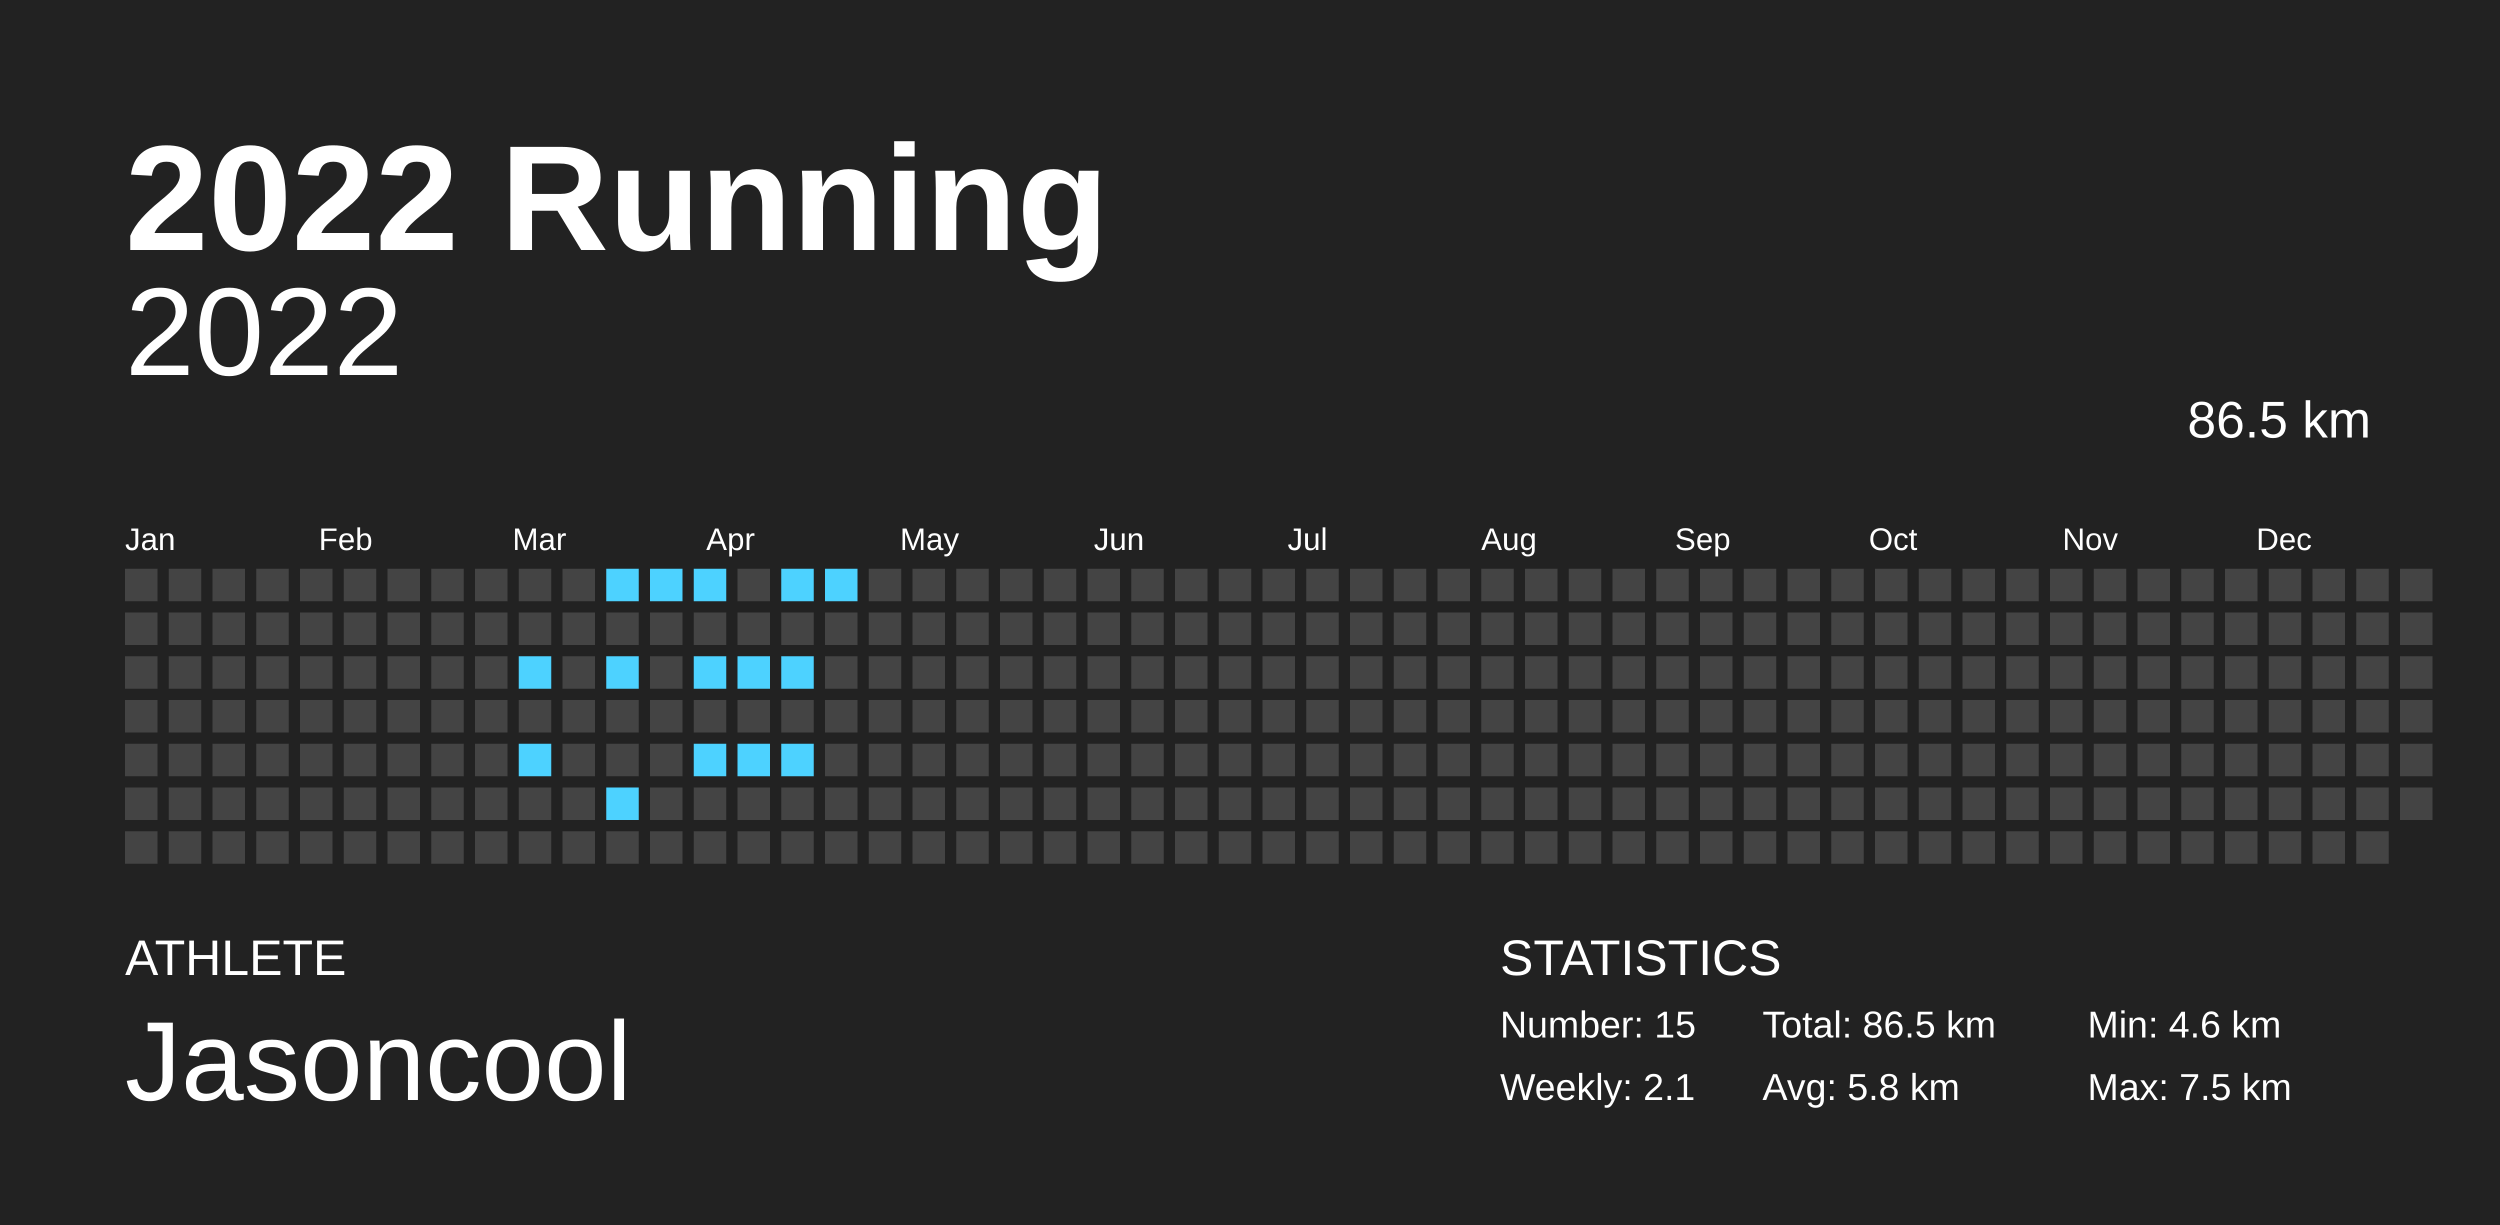
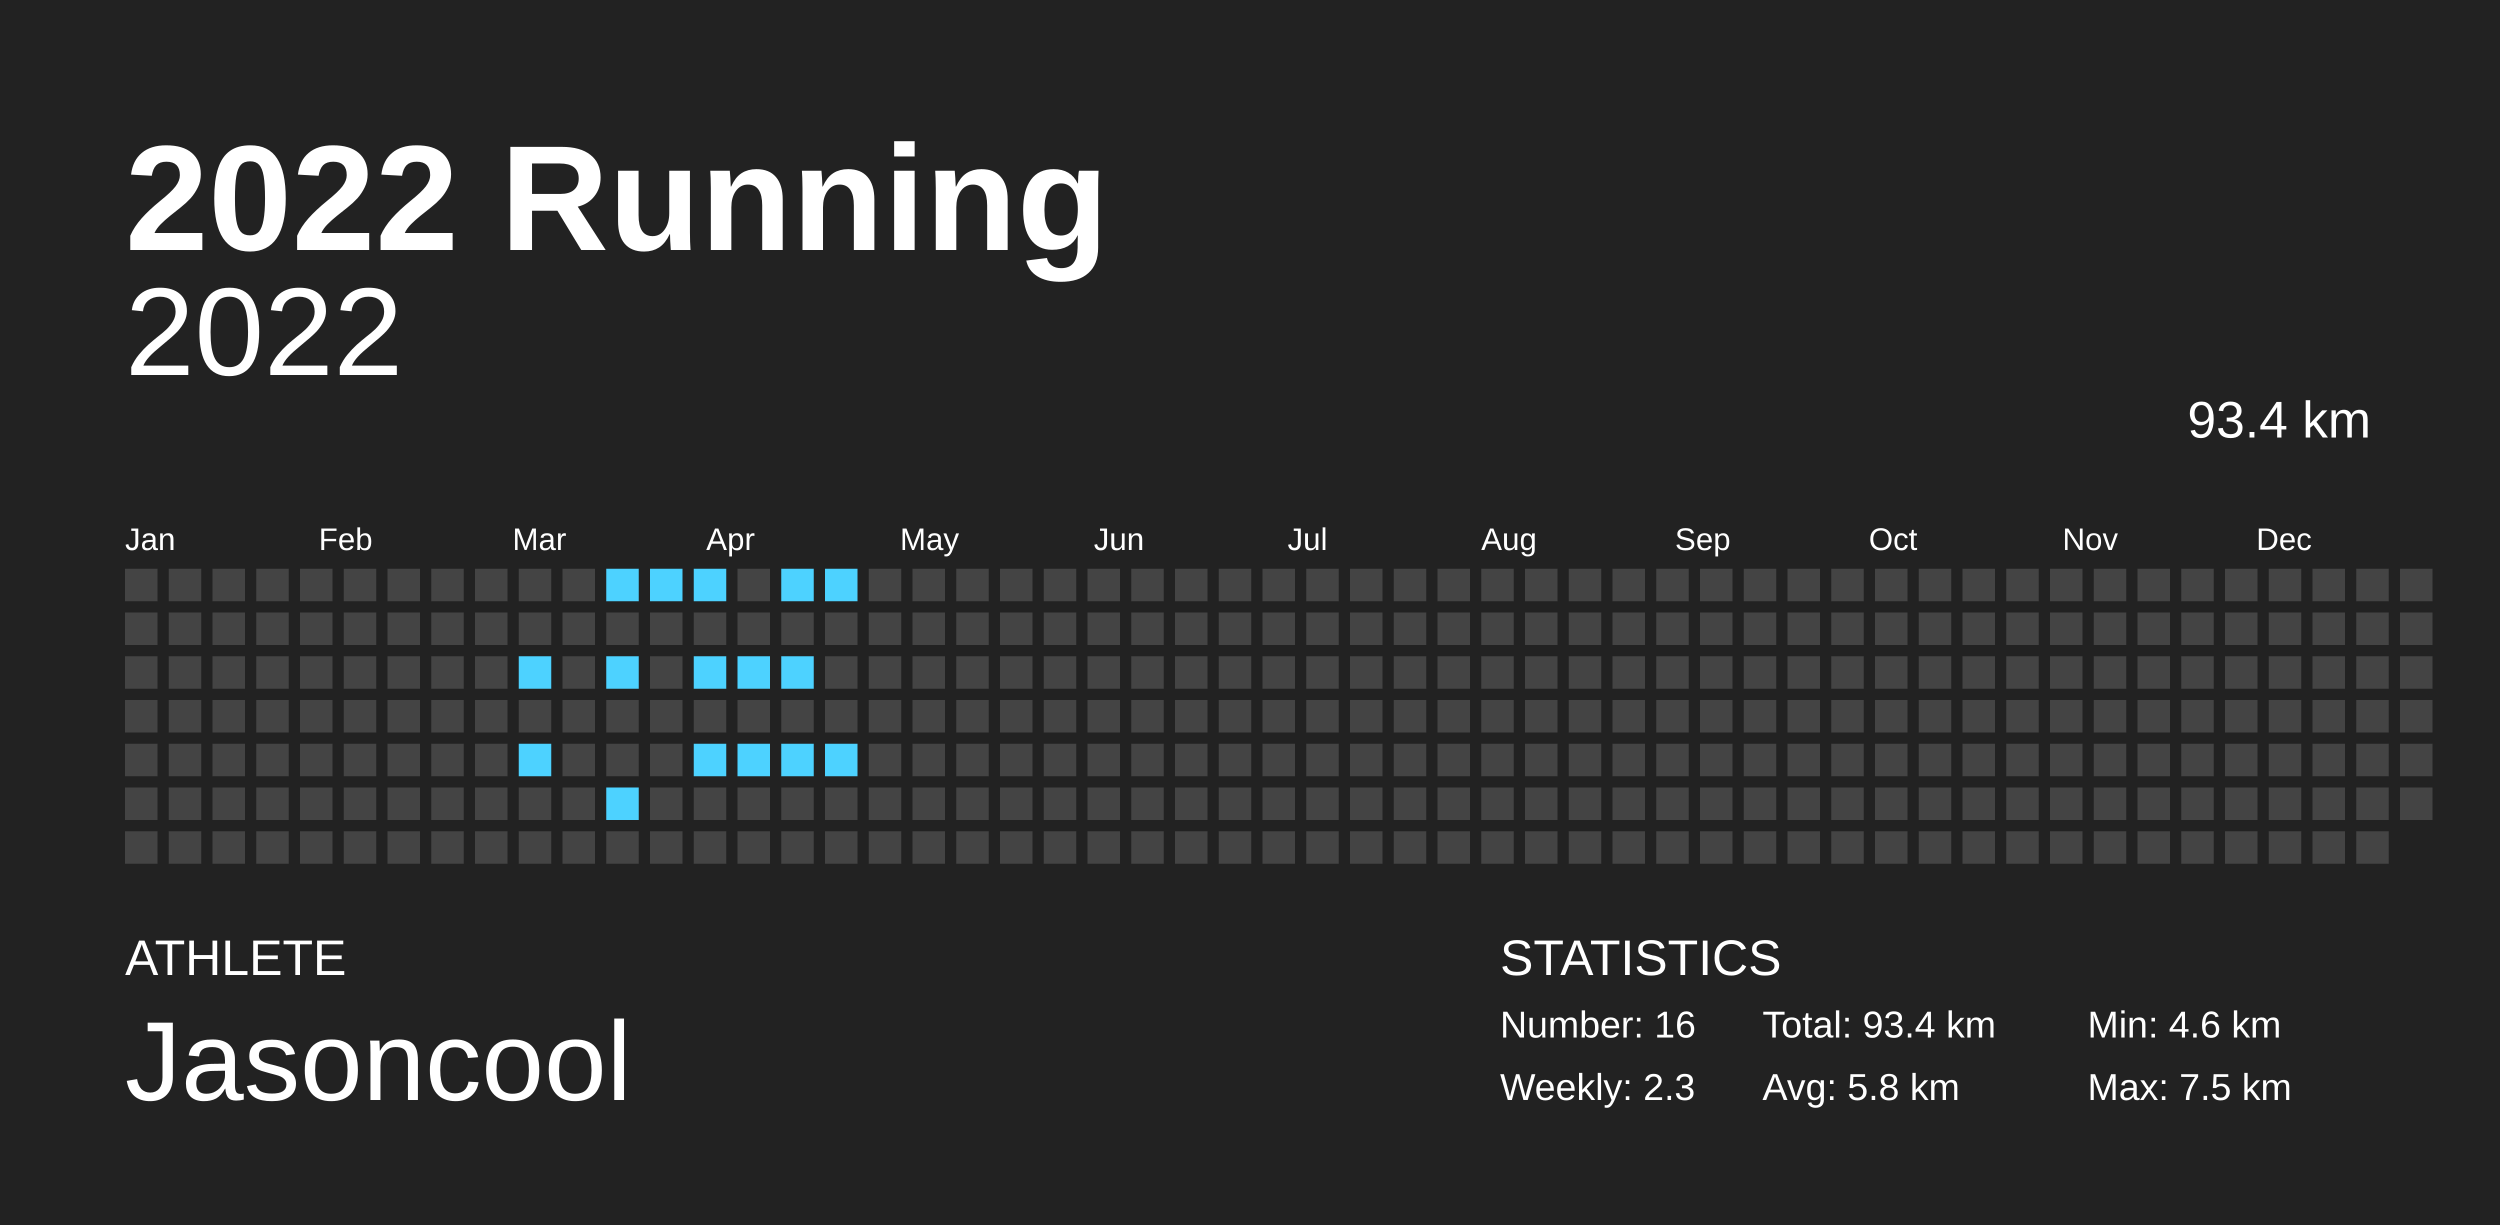
<svg xmlns="http://www.w3.org/2000/svg" baseProfile="full" height="98mm" version="1.1" viewBox="0,0,200,98" width="200mm">
  <defs />
  <rect fill="#222222" height="98" width="200" x="0" y="0" />
  <text fill="#FFFFFF" style="font-size:12px; font-family:Arial; font-weight:bold;" x="10" y="20">2022 Running</text>
  <text fill="#FFFFFF" style="font-size:4px; font-family:Arial" x="10" y="78">ATHLETE</text>
  <text fill="#FFFFFF" style="font-size:9px; font-family:Arial" x="10" y="88">Jasoncool</text>
  <text fill="#FFFFFF" style="font-size:4px; font-family:Arial" x="120" y="78">STATISTICS</text>
-   <text fill="#FFFFFF" style="font-size:3px; font-family:Arial" x="120" y="83">Number: 15</text>
-   <text fill="#FFFFFF" style="font-size:3px; font-family:Arial" x="120" y="88">Weekly: 2.1</text>
-   <text fill="#FFFFFF" style="font-size:3px; font-family:Arial" x="141" y="83">Total: 86.5 km</text>
+   <text fill="#FFFFFF" style="font-size:3px; font-family:Arial" x="120" y="83">Number: 16</text>
+   <text fill="#FFFFFF" style="font-size:3px; font-family:Arial" x="120" y="88">Weekly: 2.3</text>
+   <text fill="#FFFFFF" style="font-size:3px; font-family:Arial" x="141" y="83">Total: 93.4 km</text>
  <text fill="#FFFFFF" style="font-size:3px; font-family:Arial" x="141" y="88">Avg: 5.8 km</text>
  <text fill="#FFFFFF" style="font-size:3px; font-family:Arial" x="167" y="83">Min: 4.6 km</text>
  <text fill="#FFFFFF" style="font-size:3px; font-family:Arial" x="167" y="88">Max: 7.5 km</text>
  <text alignment-baseline="hanging" fill="#FFFFFF" style="font-size:10.0px; font-family:Arial;" x="10" y="30">2022</text>
-   <text alignment-baseline="hanging" fill="#FFFFFF" style="font-size:4.125px; font-family:Arial;" x="175" y="35">86.5 km</text>
+   <text alignment-baseline="hanging" fill="#FFFFFF" style="font-size:4.125px; font-family:Arial;" x="175" y="35">93.4 km</text>
  <text fill="#FFFFFF" style="font-size:2.5px; font-family:Arial" x="10.0" y="44">Jan</text>
  <text fill="#FFFFFF" style="font-size:2.5px; font-family:Arial" x="25.5" y="44">Feb</text>
  <text fill="#FFFFFF" style="font-size:2.5px; font-family:Arial" x="41.0" y="44">Mar</text>
  <text fill="#FFFFFF" style="font-size:2.5px; font-family:Arial" x="56.5" y="44">Apr</text>
  <text fill="#FFFFFF" style="font-size:2.5px; font-family:Arial" x="72.0" y="44">May</text>
  <text fill="#FFFFFF" style="font-size:2.5px; font-family:Arial" x="87.5" y="44">Jun</text>
  <text fill="#FFFFFF" style="font-size:2.5px; font-family:Arial" x="103.0" y="44">Jul</text>
  <text fill="#FFFFFF" style="font-size:2.5px; font-family:Arial" x="118.5" y="44">Aug</text>
  <text fill="#FFFFFF" style="font-size:2.5px; font-family:Arial" x="134.0" y="44">Sep</text>
  <text fill="#FFFFFF" style="font-size:2.5px; font-family:Arial" x="149.5" y="44">Oct</text>
  <text fill="#FFFFFF" style="font-size:2.5px; font-family:Arial" x="165.0" y="44">Nov</text>
  <text fill="#FFFFFF" style="font-size:2.5px; font-family:Arial" x="180.5" y="44">Dec</text>
  <rect fill="#444444" height="2.6" width="2.6" x="10.0" y="45.5" />
  <rect fill="#444444" height="2.6" width="2.6" x="10.0" y="49.0" />
  <rect fill="#444444" height="2.6" width="2.6" x="10.0" y="52.5" />
  <rect fill="#444444" height="2.6" width="2.6" x="10.0" y="56.0" />
  <rect fill="#444444" height="2.6" width="2.6" x="10.0" y="59.5" />
  <rect fill="#444444" height="2.6" width="2.6" x="10.0" y="63.0" />
  <rect fill="#444444" height="2.6" width="2.6" x="10.0" y="66.5" />
  <rect fill="#444444" height="2.6" width="2.6" x="13.5" y="45.5" />
  <rect fill="#444444" height="2.6" width="2.6" x="13.5" y="49.0" />
  <rect fill="#444444" height="2.6" width="2.6" x="13.5" y="52.5" />
  <rect fill="#444444" height="2.6" width="2.6" x="13.5" y="56.0" />
  <rect fill="#444444" height="2.6" width="2.6" x="13.5" y="59.5" />
  <rect fill="#444444" height="2.6" width="2.6" x="13.5" y="63.0" />
  <rect fill="#444444" height="2.6" width="2.6" x="13.5" y="66.5" />
  <rect fill="#444444" height="2.6" width="2.6" x="17.0" y="45.5" />
  <rect fill="#444444" height="2.6" width="2.6" x="17.0" y="49.0" />
  <rect fill="#444444" height="2.6" width="2.6" x="17.0" y="52.5" />
  <rect fill="#444444" height="2.6" width="2.6" x="17.0" y="56.0" />
  <rect fill="#444444" height="2.6" width="2.6" x="17.0" y="59.5" />
  <rect fill="#444444" height="2.6" width="2.6" x="17.0" y="63.0" />
  <rect fill="#444444" height="2.6" width="2.6" x="17.0" y="66.5" />
  <rect fill="#444444" height="2.6" width="2.6" x="20.5" y="45.5" />
  <rect fill="#444444" height="2.6" width="2.6" x="20.5" y="49.0" />
  <rect fill="#444444" height="2.6" width="2.6" x="20.5" y="52.5" />
  <rect fill="#444444" height="2.6" width="2.6" x="20.5" y="56.0" />
  <rect fill="#444444" height="2.6" width="2.6" x="20.5" y="59.5" />
  <rect fill="#444444" height="2.6" width="2.6" x="20.5" y="63.0" />
  <rect fill="#444444" height="2.6" width="2.6" x="20.5" y="66.5" />
  <rect fill="#444444" height="2.6" width="2.6" x="24.0" y="45.5" />
  <rect fill="#444444" height="2.6" width="2.6" x="24.0" y="49.0" />
  <rect fill="#444444" height="2.6" width="2.6" x="24.0" y="52.5" />
  <rect fill="#444444" height="2.6" width="2.6" x="24.0" y="56.0" />
  <rect fill="#444444" height="2.6" width="2.6" x="24.0" y="59.5" />
  <rect fill="#444444" height="2.6" width="2.6" x="24.0" y="63.0" />
  <rect fill="#444444" height="2.6" width="2.6" x="24.0" y="66.5" />
  <rect fill="#444444" height="2.6" width="2.6" x="27.5" y="45.5" />
  <rect fill="#444444" height="2.6" width="2.6" x="27.5" y="49.0" />
  <rect fill="#444444" height="2.6" width="2.6" x="27.5" y="52.5" />
  <rect fill="#444444" height="2.6" width="2.6" x="27.5" y="56.0" />
  <rect fill="#444444" height="2.6" width="2.6" x="27.5" y="59.5" />
  <rect fill="#444444" height="2.6" width="2.6" x="27.5" y="63.0" />
  <rect fill="#444444" height="2.6" width="2.6" x="27.5" y="66.5" />
  <rect fill="#444444" height="2.6" width="2.6" x="31.0" y="45.5" />
  <rect fill="#444444" height="2.6" width="2.6" x="31.0" y="49.0" />
  <rect fill="#444444" height="2.6" width="2.6" x="31.0" y="52.5" />
  <rect fill="#444444" height="2.6" width="2.6" x="31.0" y="56.0" />
  <rect fill="#444444" height="2.6" width="2.6" x="31.0" y="59.5" />
  <rect fill="#444444" height="2.6" width="2.6" x="31.0" y="63.0" />
  <rect fill="#444444" height="2.6" width="2.6" x="31.0" y="66.5" />
  <rect fill="#444444" height="2.6" width="2.6" x="34.5" y="45.5" />
  <rect fill="#444444" height="2.6" width="2.6" x="34.5" y="49.0" />
  <rect fill="#444444" height="2.6" width="2.6" x="34.5" y="52.5" />
  <rect fill="#444444" height="2.6" width="2.6" x="34.5" y="56.0" />
  <rect fill="#444444" height="2.6" width="2.6" x="34.5" y="59.5" />
  <rect fill="#444444" height="2.6" width="2.6" x="34.5" y="63.0" />
  <rect fill="#444444" height="2.6" width="2.6" x="34.5" y="66.5" />
  <rect fill="#444444" height="2.6" width="2.6" x="38.0" y="45.5" />
  <rect fill="#444444" height="2.6" width="2.6" x="38.0" y="49.0" />
  <rect fill="#444444" height="2.6" width="2.6" x="38.0" y="52.5" />
  <rect fill="#444444" height="2.6" width="2.6" x="38.0" y="56.0" />
  <rect fill="#444444" height="2.6" width="2.6" x="38.0" y="59.5" />
  <rect fill="#444444" height="2.6" width="2.6" x="38.0" y="63.0" />
  <rect fill="#444444" height="2.6" width="2.6" x="38.0" y="66.5" />
  <rect fill="#444444" height="2.6" width="2.6" x="41.5" y="45.5" />
  <rect fill="#444444" height="2.6" width="2.6" x="41.5" y="49.0" />
  <rect fill="#4dd2ff" height="2.6" width="2.6" x="41.5" y="52.5" />
  <rect fill="#444444" height="2.6" width="2.6" x="41.5" y="56.0" />
  <rect fill="#4dd2ff" height="2.6" width="2.6" x="41.5" y="59.5" />
  <rect fill="#444444" height="2.6" width="2.6" x="41.5" y="63.0" />
  <rect fill="#444444" height="2.6" width="2.6" x="41.5" y="66.5" />
  <rect fill="#444444" height="2.6" width="2.6" x="45.0" y="45.5" />
  <rect fill="#444444" height="2.6" width="2.6" x="45.0" y="49.0" />
  <rect fill="#444444" height="2.6" width="2.6" x="45.0" y="52.5" />
  <rect fill="#444444" height="2.6" width="2.6" x="45.0" y="56.0" />
  <rect fill="#444444" height="2.6" width="2.6" x="45.0" y="59.5" />
  <rect fill="#444444" height="2.6" width="2.6" x="45.0" y="63.0" />
  <rect fill="#444444" height="2.6" width="2.6" x="45.0" y="66.5" />
  <rect fill="#4dd2ff" height="2.6" width="2.6" x="48.5" y="45.5" />
  <rect fill="#444444" height="2.6" width="2.6" x="48.5" y="49.0" />
  <rect fill="#4dd2ff" height="2.6" width="2.6" x="48.5" y="52.5" />
  <rect fill="#444444" height="2.6" width="2.6" x="48.5" y="56.0" />
  <rect fill="#444444" height="2.6" width="2.6" x="48.5" y="59.5" />
  <rect fill="#4dd2ff" height="2.6" width="2.6" x="48.5" y="63.0" />
  <rect fill="#444444" height="2.6" width="2.6" x="48.5" y="66.5" />
  <rect fill="#4dd2ff" height="2.6" width="2.6" x="52.0" y="45.5" />
  <rect fill="#444444" height="2.6" width="2.6" x="52.0" y="49.0" />
  <rect fill="#444444" height="2.6" width="2.6" x="52.0" y="52.5" />
  <rect fill="#444444" height="2.6" width="2.6" x="52.0" y="56.0" />
  <rect fill="#444444" height="2.6" width="2.6" x="52.0" y="59.5" />
  <rect fill="#444444" height="2.6" width="2.6" x="52.0" y="63.0" />
  <rect fill="#444444" height="2.6" width="2.6" x="52.0" y="66.5" />
  <rect fill="#4dd2ff" height="2.6" width="2.6" x="55.5" y="45.5" />
  <rect fill="#444444" height="2.6" width="2.6" x="55.5" y="49.0" />
  <rect fill="#4dd2ff" height="2.6" width="2.6" x="55.5" y="52.5" />
  <rect fill="#444444" height="2.6" width="2.6" x="55.5" y="56.0" />
  <rect fill="#4dd2ff" height="2.6" width="2.6" x="55.5" y="59.5" />
  <rect fill="#444444" height="2.6" width="2.6" x="55.5" y="63.0" />
  <rect fill="#444444" height="2.6" width="2.6" x="55.5" y="66.5" />
  <rect fill="#444444" height="2.6" width="2.6" x="59.0" y="45.5" />
  <rect fill="#444444" height="2.6" width="2.6" x="59.0" y="49.0" />
  <rect fill="#4dd2ff" height="2.6" width="2.6" x="59.0" y="52.5" />
  <rect fill="#444444" height="2.6" width="2.6" x="59.0" y="56.0" />
  <rect fill="#4dd2ff" height="2.6" width="2.6" x="59.0" y="59.5" />
  <rect fill="#444444" height="2.6" width="2.6" x="59.0" y="63.0" />
  <rect fill="#444444" height="2.6" width="2.6" x="59.0" y="66.5" />
  <rect fill="#4dd2ff" height="2.6" width="2.6" x="62.5" y="45.5" />
  <rect fill="#444444" height="2.6" width="2.6" x="62.5" y="49.0" />
  <rect fill="#4dd2ff" height="2.6" width="2.6" x="62.5" y="52.5" />
  <rect fill="#444444" height="2.6" width="2.6" x="62.5" y="56.0" />
  <rect fill="#4dd2ff" height="2.6" width="2.6" x="62.5" y="59.5" />
  <rect fill="#444444" height="2.6" width="2.6" x="62.5" y="63.0" />
  <rect fill="#444444" height="2.6" width="2.6" x="62.5" y="66.5" />
  <rect fill="#4dd2ff" height="2.6" width="2.6" x="66.0" y="45.5" />
  <rect fill="#444444" height="2.6" width="2.6" x="66.0" y="49.0" />
  <rect fill="#444444" height="2.6" width="2.6" x="66.0" y="52.5" />
  <rect fill="#444444" height="2.6" width="2.6" x="66.0" y="56.0" />
-   <rect fill="#444444" height="2.6" width="2.6" x="66.0" y="59.5" />
+   <rect fill="#4dd2ff" height="2.6" width="2.6" x="66.0" y="59.5" />
  <rect fill="#444444" height="2.6" width="2.6" x="66.0" y="63.0" />
  <rect fill="#444444" height="2.6" width="2.6" x="66.0" y="66.5" />
  <rect fill="#444444" height="2.6" width="2.6" x="69.5" y="45.5" />
  <rect fill="#444444" height="2.6" width="2.6" x="69.5" y="49.0" />
  <rect fill="#444444" height="2.6" width="2.6" x="69.5" y="52.5" />
  <rect fill="#444444" height="2.6" width="2.6" x="69.5" y="56.0" />
  <rect fill="#444444" height="2.6" width="2.6" x="69.5" y="59.5" />
  <rect fill="#444444" height="2.6" width="2.6" x="69.5" y="63.0" />
  <rect fill="#444444" height="2.6" width="2.6" x="69.5" y="66.5" />
  <rect fill="#444444" height="2.6" width="2.6" x="73.0" y="45.5" />
  <rect fill="#444444" height="2.6" width="2.6" x="73.0" y="49.0" />
  <rect fill="#444444" height="2.6" width="2.6" x="73.0" y="52.5" />
  <rect fill="#444444" height="2.6" width="2.6" x="73.0" y="56.0" />
  <rect fill="#444444" height="2.6" width="2.6" x="73.0" y="59.5" />
  <rect fill="#444444" height="2.6" width="2.6" x="73.0" y="63.0" />
  <rect fill="#444444" height="2.6" width="2.6" x="73.0" y="66.5" />
  <rect fill="#444444" height="2.6" width="2.6" x="76.5" y="45.5" />
  <rect fill="#444444" height="2.6" width="2.6" x="76.5" y="49.0" />
  <rect fill="#444444" height="2.6" width="2.6" x="76.5" y="52.5" />
  <rect fill="#444444" height="2.6" width="2.6" x="76.5" y="56.0" />
  <rect fill="#444444" height="2.6" width="2.6" x="76.5" y="59.5" />
  <rect fill="#444444" height="2.6" width="2.6" x="76.5" y="63.0" />
  <rect fill="#444444" height="2.6" width="2.6" x="76.5" y="66.5" />
  <rect fill="#444444" height="2.6" width="2.6" x="80.0" y="45.5" />
  <rect fill="#444444" height="2.6" width="2.6" x="80.0" y="49.0" />
  <rect fill="#444444" height="2.6" width="2.6" x="80.0" y="52.5" />
  <rect fill="#444444" height="2.6" width="2.6" x="80.0" y="56.0" />
  <rect fill="#444444" height="2.6" width="2.6" x="80.0" y="59.5" />
  <rect fill="#444444" height="2.6" width="2.6" x="80.0" y="63.0" />
  <rect fill="#444444" height="2.6" width="2.6" x="80.0" y="66.5" />
  <rect fill="#444444" height="2.6" width="2.6" x="83.5" y="45.5" />
  <rect fill="#444444" height="2.6" width="2.6" x="83.5" y="49.0" />
  <rect fill="#444444" height="2.6" width="2.6" x="83.5" y="52.5" />
  <rect fill="#444444" height="2.6" width="2.6" x="83.5" y="56.0" />
  <rect fill="#444444" height="2.6" width="2.6" x="83.5" y="59.5" />
  <rect fill="#444444" height="2.6" width="2.6" x="83.5" y="63.0" />
  <rect fill="#444444" height="2.6" width="2.6" x="83.5" y="66.5" />
  <rect fill="#444444" height="2.6" width="2.6" x="87.0" y="45.5" />
  <rect fill="#444444" height="2.6" width="2.6" x="87.0" y="49.0" />
  <rect fill="#444444" height="2.6" width="2.6" x="87.0" y="52.5" />
  <rect fill="#444444" height="2.6" width="2.6" x="87.0" y="56.0" />
  <rect fill="#444444" height="2.6" width="2.6" x="87.0" y="59.5" />
  <rect fill="#444444" height="2.6" width="2.6" x="87.0" y="63.0" />
  <rect fill="#444444" height="2.6" width="2.6" x="87.0" y="66.5" />
  <rect fill="#444444" height="2.6" width="2.6" x="90.5" y="45.5" />
  <rect fill="#444444" height="2.6" width="2.6" x="90.5" y="49.0" />
  <rect fill="#444444" height="2.6" width="2.6" x="90.5" y="52.5" />
  <rect fill="#444444" height="2.6" width="2.6" x="90.5" y="56.0" />
  <rect fill="#444444" height="2.6" width="2.6" x="90.5" y="59.5" />
  <rect fill="#444444" height="2.6" width="2.6" x="90.5" y="63.0" />
  <rect fill="#444444" height="2.6" width="2.6" x="90.5" y="66.5" />
  <rect fill="#444444" height="2.6" width="2.6" x="94.0" y="45.5" />
  <rect fill="#444444" height="2.6" width="2.6" x="94.0" y="49.0" />
  <rect fill="#444444" height="2.6" width="2.6" x="94.0" y="52.5" />
  <rect fill="#444444" height="2.6" width="2.6" x="94.0" y="56.0" />
  <rect fill="#444444" height="2.6" width="2.6" x="94.0" y="59.5" />
  <rect fill="#444444" height="2.6" width="2.6" x="94.0" y="63.0" />
  <rect fill="#444444" height="2.6" width="2.6" x="94.0" y="66.5" />
  <rect fill="#444444" height="2.6" width="2.6" x="97.5" y="45.5" />
  <rect fill="#444444" height="2.6" width="2.6" x="97.5" y="49.0" />
  <rect fill="#444444" height="2.6" width="2.6" x="97.5" y="52.5" />
  <rect fill="#444444" height="2.6" width="2.6" x="97.5" y="56.0" />
  <rect fill="#444444" height="2.6" width="2.6" x="97.5" y="59.5" />
  <rect fill="#444444" height="2.6" width="2.6" x="97.5" y="63.0" />
  <rect fill="#444444" height="2.6" width="2.6" x="97.5" y="66.5" />
  <rect fill="#444444" height="2.6" width="2.6" x="101.0" y="45.5" />
  <rect fill="#444444" height="2.6" width="2.6" x="101.0" y="49.0" />
  <rect fill="#444444" height="2.6" width="2.6" x="101.0" y="52.5" />
  <rect fill="#444444" height="2.6" width="2.6" x="101.0" y="56.0" />
  <rect fill="#444444" height="2.6" width="2.6" x="101.0" y="59.5" />
  <rect fill="#444444" height="2.6" width="2.6" x="101.0" y="63.0" />
  <rect fill="#444444" height="2.6" width="2.6" x="101.0" y="66.5" />
  <rect fill="#444444" height="2.6" width="2.6" x="104.5" y="45.5" />
  <rect fill="#444444" height="2.6" width="2.6" x="104.5" y="49.0" />
  <rect fill="#444444" height="2.6" width="2.6" x="104.5" y="52.5" />
  <rect fill="#444444" height="2.6" width="2.6" x="104.5" y="56.0" />
  <rect fill="#444444" height="2.6" width="2.6" x="104.5" y="59.5" />
  <rect fill="#444444" height="2.6" width="2.6" x="104.5" y="63.0" />
  <rect fill="#444444" height="2.6" width="2.6" x="104.5" y="66.5" />
  <rect fill="#444444" height="2.6" width="2.6" x="108.0" y="45.5" />
  <rect fill="#444444" height="2.6" width="2.6" x="108.0" y="49.0" />
  <rect fill="#444444" height="2.6" width="2.6" x="108.0" y="52.5" />
  <rect fill="#444444" height="2.6" width="2.6" x="108.0" y="56.0" />
  <rect fill="#444444" height="2.6" width="2.6" x="108.0" y="59.5" />
  <rect fill="#444444" height="2.6" width="2.6" x="108.0" y="63.0" />
  <rect fill="#444444" height="2.6" width="2.6" x="108.0" y="66.5" />
  <rect fill="#444444" height="2.6" width="2.6" x="111.5" y="45.5" />
  <rect fill="#444444" height="2.6" width="2.6" x="111.5" y="49.0" />
  <rect fill="#444444" height="2.6" width="2.6" x="111.5" y="52.5" />
  <rect fill="#444444" height="2.6" width="2.6" x="111.5" y="56.0" />
  <rect fill="#444444" height="2.6" width="2.6" x="111.5" y="59.5" />
  <rect fill="#444444" height="2.6" width="2.6" x="111.5" y="63.0" />
  <rect fill="#444444" height="2.6" width="2.6" x="111.5" y="66.5" />
  <rect fill="#444444" height="2.6" width="2.6" x="115.0" y="45.5" />
  <rect fill="#444444" height="2.6" width="2.6" x="115.0" y="49.0" />
  <rect fill="#444444" height="2.6" width="2.6" x="115.0" y="52.5" />
  <rect fill="#444444" height="2.6" width="2.6" x="115.0" y="56.0" />
  <rect fill="#444444" height="2.6" width="2.6" x="115.0" y="59.5" />
  <rect fill="#444444" height="2.6" width="2.6" x="115.0" y="63.0" />
  <rect fill="#444444" height="2.6" width="2.6" x="115.0" y="66.5" />
  <rect fill="#444444" height="2.6" width="2.6" x="118.5" y="45.5" />
  <rect fill="#444444" height="2.6" width="2.6" x="118.5" y="49.0" />
  <rect fill="#444444" height="2.6" width="2.6" x="118.5" y="52.5" />
  <rect fill="#444444" height="2.6" width="2.6" x="118.5" y="56.0" />
  <rect fill="#444444" height="2.6" width="2.6" x="118.5" y="59.5" />
  <rect fill="#444444" height="2.6" width="2.6" x="118.5" y="63.0" />
  <rect fill="#444444" height="2.6" width="2.6" x="118.5" y="66.5" />
  <rect fill="#444444" height="2.6" width="2.6" x="122.0" y="45.5" />
  <rect fill="#444444" height="2.6" width="2.6" x="122.0" y="49.0" />
  <rect fill="#444444" height="2.6" width="2.6" x="122.0" y="52.5" />
  <rect fill="#444444" height="2.6" width="2.6" x="122.0" y="56.0" />
  <rect fill="#444444" height="2.6" width="2.6" x="122.0" y="59.5" />
  <rect fill="#444444" height="2.6" width="2.6" x="122.0" y="63.0" />
  <rect fill="#444444" height="2.6" width="2.6" x="122.0" y="66.5" />
  <rect fill="#444444" height="2.6" width="2.6" x="125.5" y="45.5" />
  <rect fill="#444444" height="2.6" width="2.6" x="125.5" y="49.0" />
  <rect fill="#444444" height="2.6" width="2.6" x="125.5" y="52.5" />
  <rect fill="#444444" height="2.6" width="2.6" x="125.5" y="56.0" />
  <rect fill="#444444" height="2.6" width="2.6" x="125.5" y="59.5" />
  <rect fill="#444444" height="2.6" width="2.6" x="125.5" y="63.0" />
  <rect fill="#444444" height="2.6" width="2.6" x="125.5" y="66.5" />
  <rect fill="#444444" height="2.6" width="2.6" x="129.0" y="45.5" />
  <rect fill="#444444" height="2.6" width="2.6" x="129.0" y="49.0" />
  <rect fill="#444444" height="2.6" width="2.6" x="129.0" y="52.5" />
  <rect fill="#444444" height="2.6" width="2.6" x="129.0" y="56.0" />
  <rect fill="#444444" height="2.6" width="2.6" x="129.0" y="59.5" />
  <rect fill="#444444" height="2.6" width="2.6" x="129.0" y="63.0" />
  <rect fill="#444444" height="2.6" width="2.6" x="129.0" y="66.5" />
  <rect fill="#444444" height="2.6" width="2.6" x="132.5" y="45.5" />
  <rect fill="#444444" height="2.6" width="2.6" x="132.5" y="49.0" />
  <rect fill="#444444" height="2.6" width="2.6" x="132.5" y="52.5" />
  <rect fill="#444444" height="2.6" width="2.6" x="132.5" y="56.0" />
  <rect fill="#444444" height="2.6" width="2.6" x="132.5" y="59.5" />
  <rect fill="#444444" height="2.6" width="2.6" x="132.5" y="63.0" />
  <rect fill="#444444" height="2.6" width="2.6" x="132.5" y="66.5" />
  <rect fill="#444444" height="2.6" width="2.6" x="136.0" y="45.5" />
  <rect fill="#444444" height="2.6" width="2.6" x="136.0" y="49.0" />
  <rect fill="#444444" height="2.6" width="2.6" x="136.0" y="52.5" />
  <rect fill="#444444" height="2.6" width="2.6" x="136.0" y="56.0" />
  <rect fill="#444444" height="2.6" width="2.6" x="136.0" y="59.5" />
  <rect fill="#444444" height="2.6" width="2.6" x="136.0" y="63.0" />
  <rect fill="#444444" height="2.6" width="2.6" x="136.0" y="66.5" />
  <rect fill="#444444" height="2.6" width="2.6" x="139.5" y="45.5" />
  <rect fill="#444444" height="2.6" width="2.6" x="139.5" y="49.0" />
  <rect fill="#444444" height="2.6" width="2.6" x="139.5" y="52.5" />
  <rect fill="#444444" height="2.6" width="2.6" x="139.5" y="56.0" />
  <rect fill="#444444" height="2.6" width="2.6" x="139.5" y="59.5" />
  <rect fill="#444444" height="2.6" width="2.6" x="139.5" y="63.0" />
  <rect fill="#444444" height="2.6" width="2.6" x="139.5" y="66.5" />
  <rect fill="#444444" height="2.6" width="2.6" x="143.0" y="45.5" />
  <rect fill="#444444" height="2.6" width="2.6" x="143.0" y="49.0" />
  <rect fill="#444444" height="2.6" width="2.6" x="143.0" y="52.5" />
  <rect fill="#444444" height="2.6" width="2.6" x="143.0" y="56.0" />
  <rect fill="#444444" height="2.6" width="2.6" x="143.0" y="59.5" />
  <rect fill="#444444" height="2.6" width="2.6" x="143.0" y="63.0" />
  <rect fill="#444444" height="2.6" width="2.6" x="143.0" y="66.5" />
  <rect fill="#444444" height="2.6" width="2.6" x="146.5" y="45.5" />
  <rect fill="#444444" height="2.6" width="2.6" x="146.5" y="49.0" />
  <rect fill="#444444" height="2.6" width="2.6" x="146.5" y="52.5" />
  <rect fill="#444444" height="2.6" width="2.6" x="146.5" y="56.0" />
  <rect fill="#444444" height="2.6" width="2.6" x="146.5" y="59.5" />
  <rect fill="#444444" height="2.6" width="2.6" x="146.5" y="63.0" />
  <rect fill="#444444" height="2.6" width="2.6" x="146.5" y="66.5" />
  <rect fill="#444444" height="2.6" width="2.6" x="150.0" y="45.5" />
  <rect fill="#444444" height="2.6" width="2.6" x="150.0" y="49.0" />
  <rect fill="#444444" height="2.6" width="2.6" x="150.0" y="52.5" />
  <rect fill="#444444" height="2.6" width="2.6" x="150.0" y="56.0" />
  <rect fill="#444444" height="2.6" width="2.6" x="150.0" y="59.5" />
  <rect fill="#444444" height="2.6" width="2.6" x="150.0" y="63.0" />
  <rect fill="#444444" height="2.6" width="2.6" x="150.0" y="66.5" />
  <rect fill="#444444" height="2.6" width="2.6" x="153.5" y="45.5" />
  <rect fill="#444444" height="2.6" width="2.6" x="153.5" y="49.0" />
  <rect fill="#444444" height="2.6" width="2.6" x="153.5" y="52.5" />
  <rect fill="#444444" height="2.6" width="2.6" x="153.5" y="56.0" />
  <rect fill="#444444" height="2.6" width="2.6" x="153.5" y="59.5" />
  <rect fill="#444444" height="2.6" width="2.6" x="153.5" y="63.0" />
  <rect fill="#444444" height="2.6" width="2.6" x="153.5" y="66.5" />
  <rect fill="#444444" height="2.6" width="2.6" x="157.0" y="45.5" />
  <rect fill="#444444" height="2.6" width="2.6" x="157.0" y="49.0" />
  <rect fill="#444444" height="2.6" width="2.6" x="157.0" y="52.5" />
  <rect fill="#444444" height="2.6" width="2.6" x="157.0" y="56.0" />
  <rect fill="#444444" height="2.6" width="2.6" x="157.0" y="59.5" />
  <rect fill="#444444" height="2.6" width="2.6" x="157.0" y="63.0" />
  <rect fill="#444444" height="2.6" width="2.6" x="157.0" y="66.5" />
  <rect fill="#444444" height="2.6" width="2.6" x="160.5" y="45.5" />
  <rect fill="#444444" height="2.6" width="2.6" x="160.5" y="49.0" />
  <rect fill="#444444" height="2.6" width="2.6" x="160.5" y="52.5" />
  <rect fill="#444444" height="2.6" width="2.6" x="160.5" y="56.0" />
  <rect fill="#444444" height="2.6" width="2.6" x="160.5" y="59.5" />
  <rect fill="#444444" height="2.6" width="2.6" x="160.5" y="63.0" />
  <rect fill="#444444" height="2.6" width="2.6" x="160.5" y="66.5" />
  <rect fill="#444444" height="2.6" width="2.6" x="164.0" y="45.5" />
  <rect fill="#444444" height="2.6" width="2.6" x="164.0" y="49.0" />
  <rect fill="#444444" height="2.6" width="2.6" x="164.0" y="52.5" />
  <rect fill="#444444" height="2.6" width="2.6" x="164.0" y="56.0" />
  <rect fill="#444444" height="2.6" width="2.6" x="164.0" y="59.5" />
  <rect fill="#444444" height="2.6" width="2.6" x="164.0" y="63.0" />
  <rect fill="#444444" height="2.6" width="2.6" x="164.0" y="66.5" />
  <rect fill="#444444" height="2.6" width="2.6" x="167.5" y="45.5" />
  <rect fill="#444444" height="2.6" width="2.6" x="167.5" y="49.0" />
  <rect fill="#444444" height="2.6" width="2.6" x="167.5" y="52.5" />
  <rect fill="#444444" height="2.6" width="2.6" x="167.5" y="56.0" />
  <rect fill="#444444" height="2.6" width="2.6" x="167.5" y="59.5" />
  <rect fill="#444444" height="2.6" width="2.6" x="167.5" y="63.0" />
  <rect fill="#444444" height="2.6" width="2.6" x="167.5" y="66.5" />
  <rect fill="#444444" height="2.6" width="2.6" x="171.0" y="45.5" />
  <rect fill="#444444" height="2.6" width="2.6" x="171.0" y="49.0" />
  <rect fill="#444444" height="2.6" width="2.6" x="171.0" y="52.5" />
  <rect fill="#444444" height="2.6" width="2.6" x="171.0" y="56.0" />
  <rect fill="#444444" height="2.6" width="2.6" x="171.0" y="59.5" />
  <rect fill="#444444" height="2.6" width="2.6" x="171.0" y="63.0" />
  <rect fill="#444444" height="2.6" width="2.6" x="171.0" y="66.5" />
  <rect fill="#444444" height="2.6" width="2.6" x="174.5" y="45.5" />
  <rect fill="#444444" height="2.6" width="2.6" x="174.5" y="49.0" />
  <rect fill="#444444" height="2.6" width="2.6" x="174.5" y="52.5" />
  <rect fill="#444444" height="2.6" width="2.6" x="174.5" y="56.0" />
  <rect fill="#444444" height="2.6" width="2.6" x="174.5" y="59.5" />
  <rect fill="#444444" height="2.6" width="2.6" x="174.5" y="63.0" />
  <rect fill="#444444" height="2.6" width="2.6" x="174.5" y="66.5" />
  <rect fill="#444444" height="2.6" width="2.6" x="178.0" y="45.5" />
  <rect fill="#444444" height="2.6" width="2.6" x="178.0" y="49.0" />
  <rect fill="#444444" height="2.6" width="2.6" x="178.0" y="52.5" />
  <rect fill="#444444" height="2.6" width="2.6" x="178.0" y="56.0" />
  <rect fill="#444444" height="2.6" width="2.6" x="178.0" y="59.5" />
  <rect fill="#444444" height="2.6" width="2.6" x="178.0" y="63.0" />
  <rect fill="#444444" height="2.6" width="2.6" x="178.0" y="66.5" />
  <rect fill="#444444" height="2.6" width="2.6" x="181.5" y="45.5" />
  <rect fill="#444444" height="2.6" width="2.6" x="181.5" y="49.0" />
  <rect fill="#444444" height="2.6" width="2.6" x="181.5" y="52.5" />
  <rect fill="#444444" height="2.6" width="2.6" x="181.5" y="56.0" />
  <rect fill="#444444" height="2.6" width="2.6" x="181.5" y="59.5" />
  <rect fill="#444444" height="2.6" width="2.6" x="181.5" y="63.0" />
  <rect fill="#444444" height="2.6" width="2.6" x="181.5" y="66.5" />
  <rect fill="#444444" height="2.6" width="2.6" x="185.0" y="45.5" />
  <rect fill="#444444" height="2.6" width="2.6" x="185.0" y="49.0" />
  <rect fill="#444444" height="2.6" width="2.6" x="185.0" y="52.5" />
  <rect fill="#444444" height="2.6" width="2.6" x="185.0" y="56.0" />
  <rect fill="#444444" height="2.6" width="2.6" x="185.0" y="59.5" />
  <rect fill="#444444" height="2.6" width="2.6" x="185.0" y="63.0" />
  <rect fill="#444444" height="2.6" width="2.6" x="185.0" y="66.5" />
  <rect fill="#444444" height="2.6" width="2.6" x="188.5" y="45.5" />
  <rect fill="#444444" height="2.6" width="2.6" x="188.5" y="49.0" />
  <rect fill="#444444" height="2.6" width="2.6" x="188.5" y="52.5" />
  <rect fill="#444444" height="2.6" width="2.6" x="188.5" y="56.0" />
  <rect fill="#444444" height="2.6" width="2.6" x="188.5" y="59.5" />
  <rect fill="#444444" height="2.6" width="2.6" x="188.5" y="63.0" />
  <rect fill="#444444" height="2.6" width="2.6" x="188.5" y="66.5" />
  <rect fill="#444444" height="2.6" width="2.6" x="192.0" y="45.5" />
  <rect fill="#444444" height="2.6" width="2.6" x="192.0" y="49.0" />
  <rect fill="#444444" height="2.6" width="2.6" x="192.0" y="52.5" />
  <rect fill="#444444" height="2.6" width="2.6" x="192.0" y="56.0" />
  <rect fill="#444444" height="2.6" width="2.6" x="192.0" y="59.5" />
  <rect fill="#444444" height="2.6" width="2.6" x="192.0" y="63.0" />
</svg>
